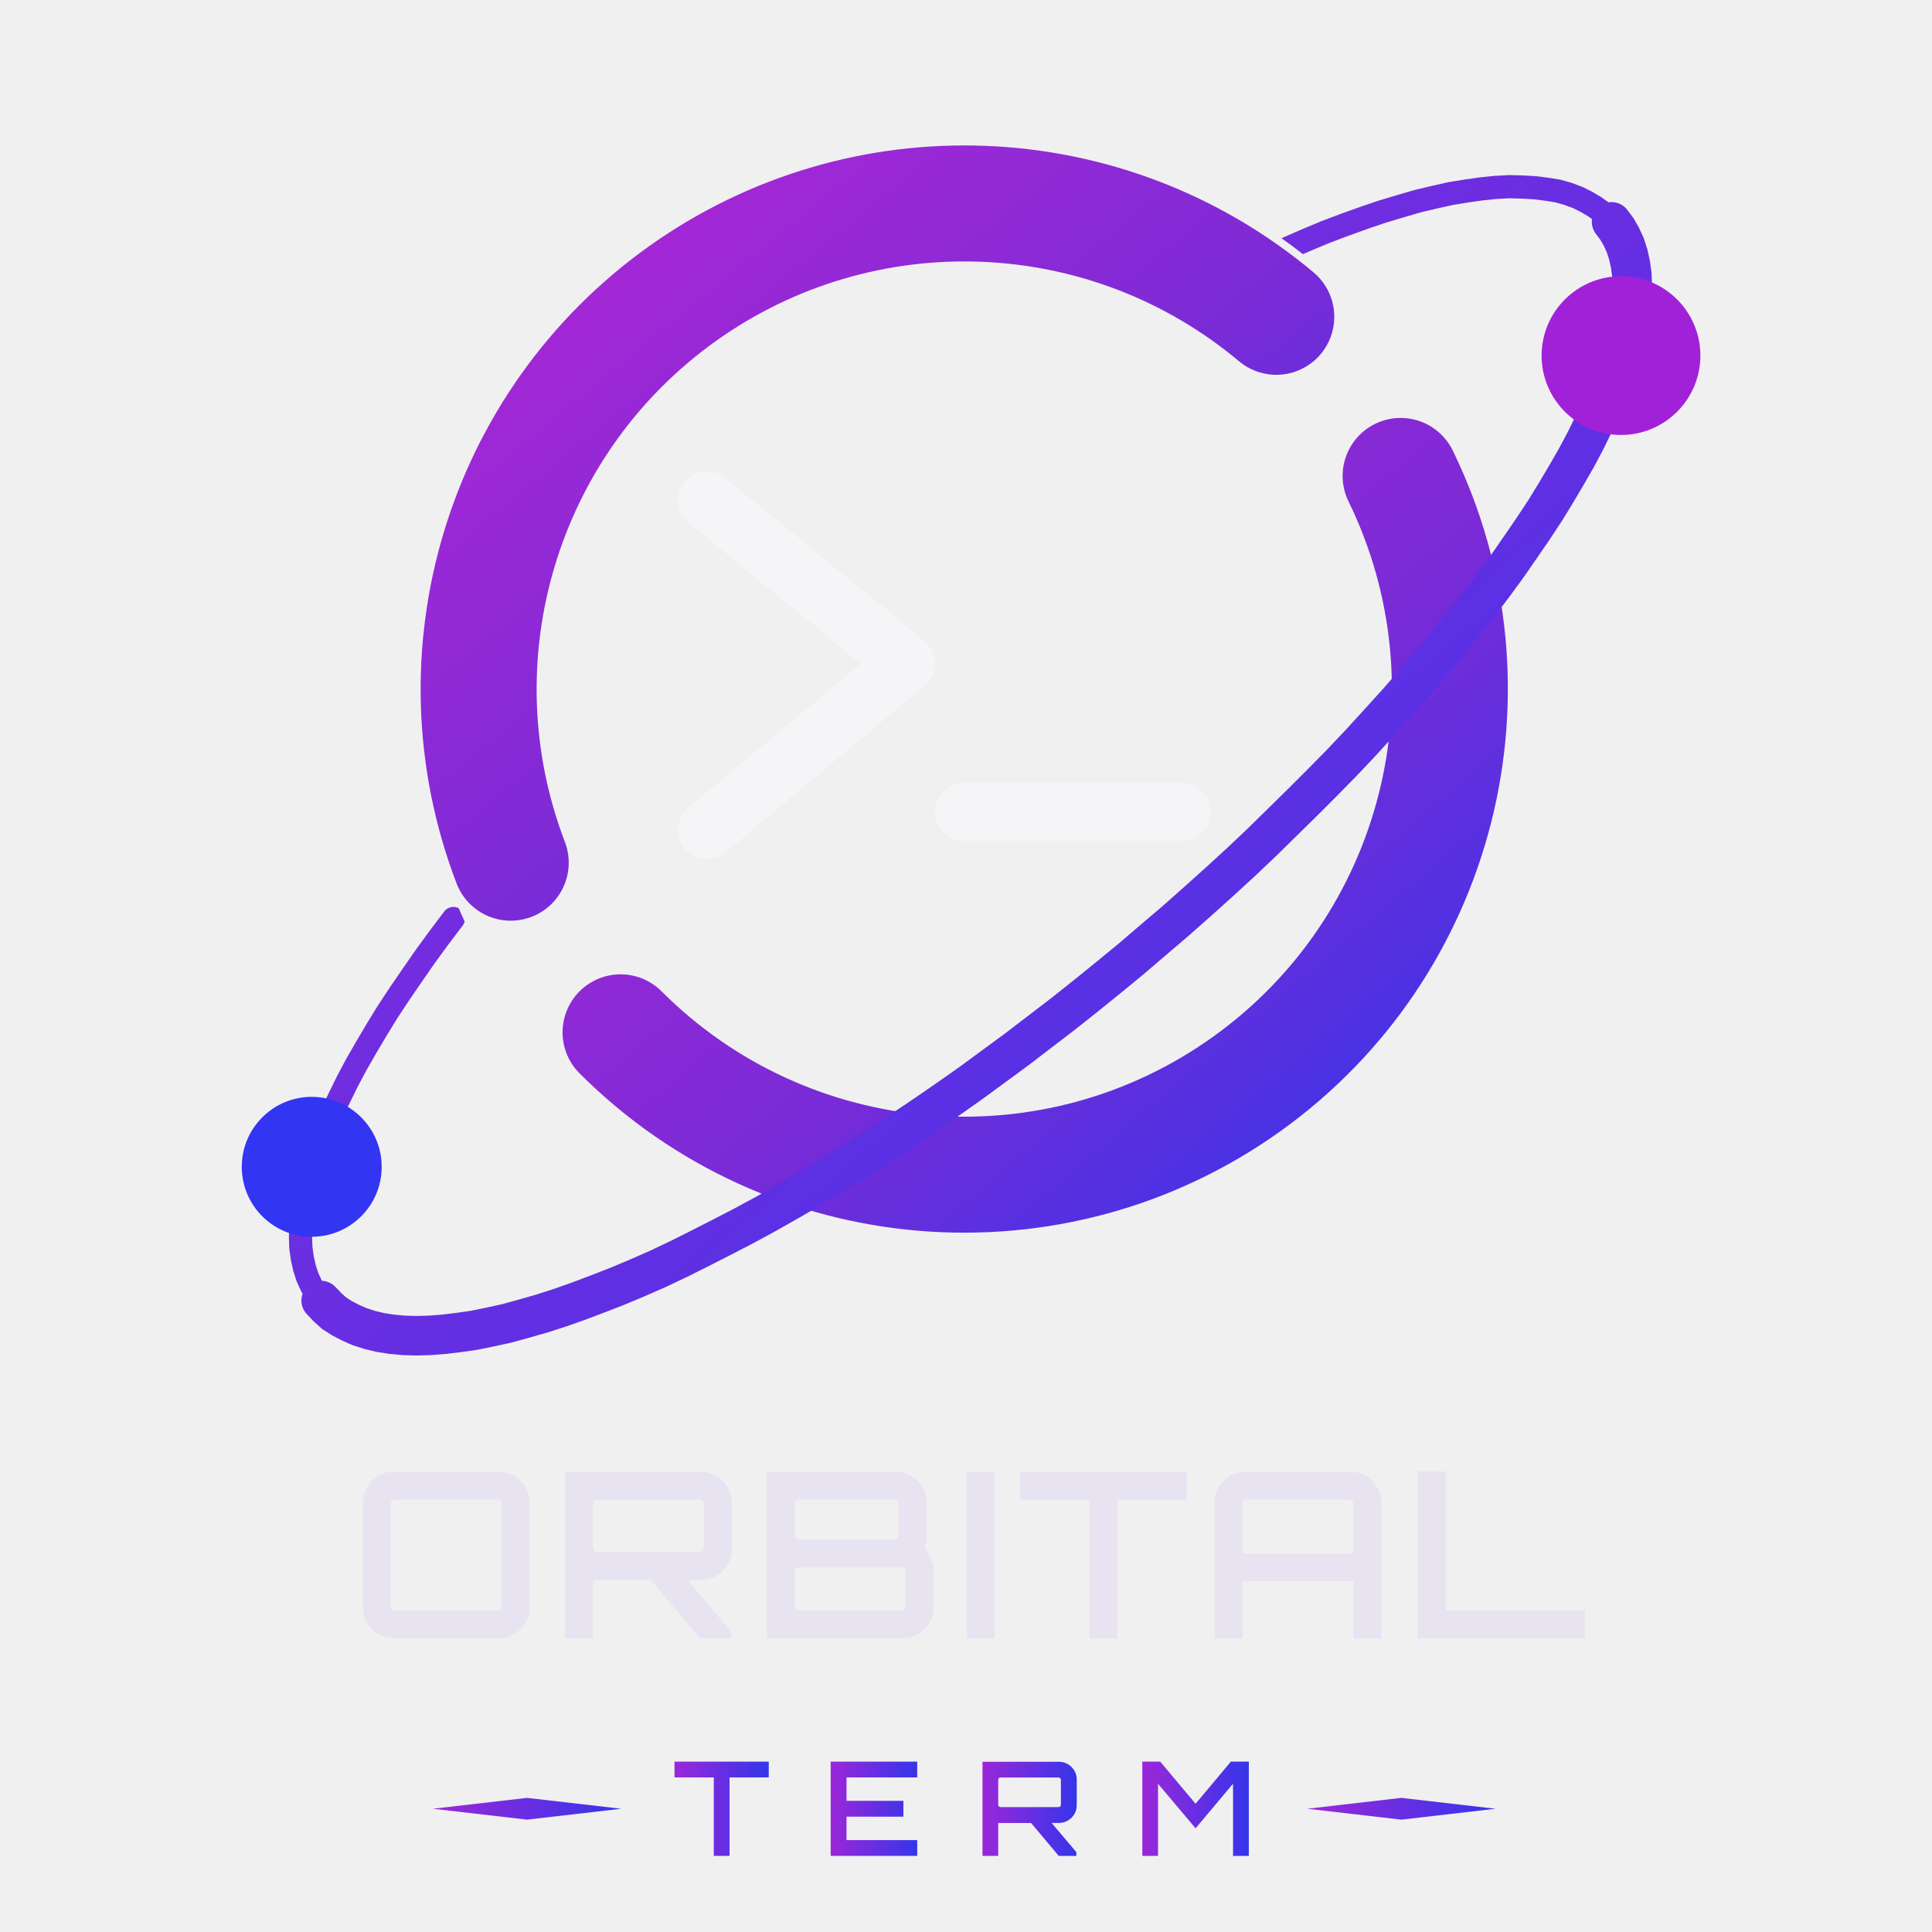
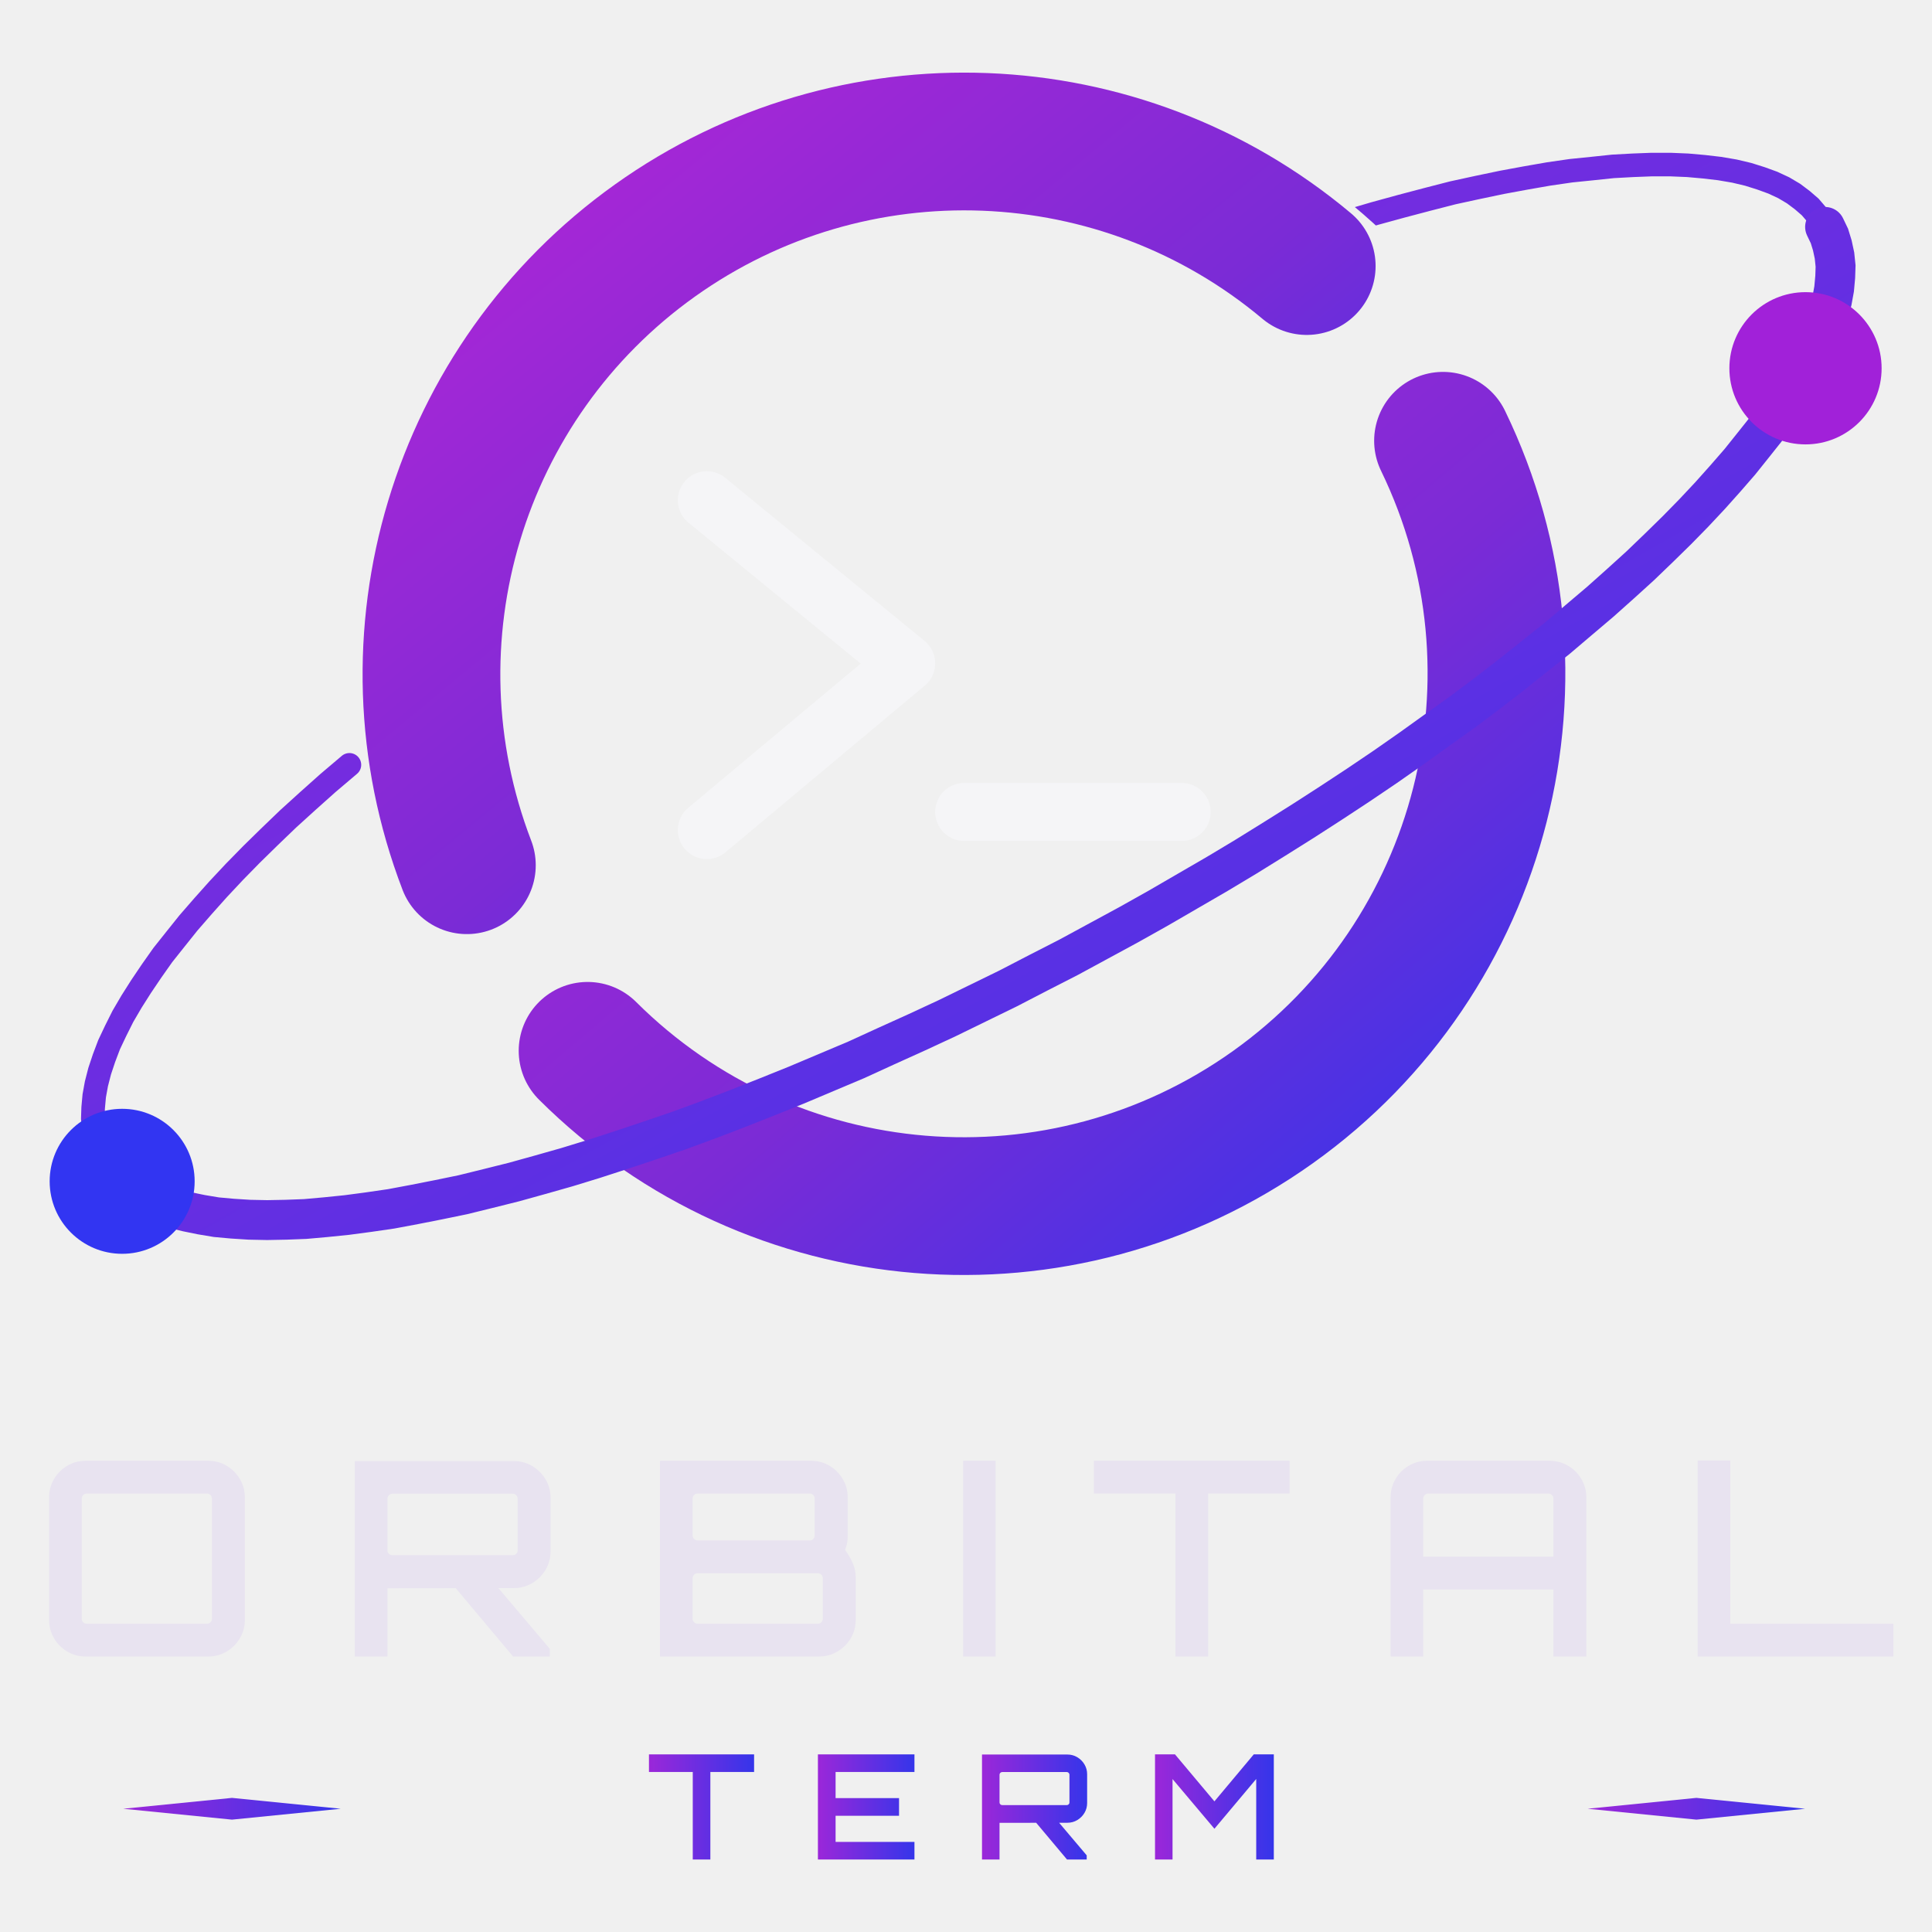
<svg xmlns="http://www.w3.org/2000/svg" viewBox="0 0 533 533" width="533" height="533">
  <defs>
    <linearGradient id="otRing" x1="0" y1="0" x2="1" y2="1">
      <stop offset="0" stop-color="#b026d6" />
      <stop offset="0.55" stop-color="#7b2bd6" />
      <stop offset="1" stop-color="#3535ea" />
    </linearGradient>
    <linearGradient id="otOrbit" x1="0" y1="0" x2="1" y2="1">
      <stop offset="0" stop-color="#9b27d9" />
      <stop offset="1" stop-color="#3535ea" />
    </linearGradient>
    <linearGradient id="otTerm" x1="0" y1="0" x2="1" y2="0">
      <stop offset="0" stop-color="#9b27d9" />
      <stop offset="1" stop-color="#3535ea" />
    </linearGradient>
    <mask id="pm">
      <rect width="533" height="533" fill="white" />
-       <circle cx="266" cy="190" r="152.0" fill="black" />
+       <circle cx="266" cy="186" r="168.0" fill="black" />
    </mask>
  </defs>
  <g mask="url(#pm)">
-     <path d="M88.6 358.8 L87.1 356.8 L85.9 354.7 L84.8 352.3 L84.0 349.8 L83.4 347.1 L83.0 344.2 L82.9 341.2 L83.0 338.0 L83.3 334.7 L83.8 331.2 L84.5 327.6 L85.5 323.8 L86.7 319.9 L88.1 315.8 L89.7 311.6 L91.5 307.3 L93.6 302.9 L95.8 298.4 L98.3 293.7 L101.0 289.0 L103.9 284.1 L106.9 279.2 L110.2 274.2 L113.7 269.1 L117.3 263.9 L121.1 258.7 L125.1 253.4 M331.4 80.0 L337.3 76.9 L343.2 74.0 L349.0 71.3 L354.7 68.7 L360.2 66.3 L365.7 64.0 L371.0 62.0 L376.3 60.1 L381.3 58.4 L386.3 56.9 L391.1 55.5 L395.7 54.4 L400.2 53.4 L404.5 52.7 L408.7 52.1 L412.6 51.7 L416.4 51.5 L420.1 51.6 L423.5 51.8 L426.7 52.2 L429.8 52.7 L432.6 53.5 L435.3 54.5 L437.7 55.7 L439.9 57.0 L442.0 58.5 L443.8 60.3" fill="none" stroke="url(#otOrbit)" stroke-width="6.4" stroke-linecap="round" />
+     <path d="M28.5 319.4 L27.3 316.9 L26.5 314.3 L25.9 311.5 L25.6 308.6 L25.7 305.6 L26.0 302.3 L26.6 299.0 L27.5 295.5 L28.7 291.9 L30.1 288.2 L31.9 284.4 L33.9 280.4 L36.3 276.3 L38.9 272.2 L41.8 267.9 L44.9 263.5 L48.4 259.1 L52.0 254.6 L56.0 250.0 L60.2 245.3 L64.7 240.5 L69.4 235.7 L74.3 230.9 L79.5 225.9 L84.9 221.0 L90.5 216.0 L96.4 211.0 M371.8 61.1 L379.3 58.9 L386.6 56.9 L393.8 55.0 L400.8 53.2 L407.7 51.7 L414.4 50.3 L420.9 49.1 L427.2 48.0 L433.4 47.1 L439.3 46.5 L445.0 45.9 L450.5 45.6 L455.7 45.4 L460.8 45.4 L465.6 45.6 L470.1 46.0 L474.4 46.5 L478.5 47.2 L482.3 48.1 L485.8 49.2 L489.1 50.4 L492.1 51.8 L494.8 53.4 L497.2 55.2 L499.4 57.1 L501.2 59.2 L502.8 61.4" fill="none" stroke="url(#otOrbit)" stroke-width="6.5" stroke-linecap="round" />
  </g>
-   <path d="M386.4 131.3 A134 134 0 0 1 171.2 284.8" fill="none" stroke="url(#otRing)" stroke-width="32" stroke-linecap="round" />
-   <path d="M140.9 238.0 A134 134 0 0 1 352.1 87.4" fill="none" stroke="url(#otRing)" stroke-width="32" stroke-linecap="round" />
+   <path d="M398.1 121.6 A147 147 0 0 1 162.1 289.9" fill="none" stroke="url(#otRing)" stroke-width="38" stroke-linecap="round" />
+   <path d="M128.8 238.7 A147 147 0 0 1 360.5 73.4" fill="none" stroke="url(#otRing)" stroke-width="38" stroke-linecap="round" />
  <g fill="none" stroke="#f5f5f7" stroke-width="16.0" stroke-linecap="round" stroke-linejoin="round">
    <path d="M195 138 L250 183 L195 229" />
    <path d="M266 224 L326 224" />
  </g>
-   <path d="M444.6 61.2 L446.1 63.2 L447.3 65.3 L448.4 67.7 L449.2 70.2 L449.8 72.9 L450.2 75.8 L450.3 78.8 L450.2 82.0 L449.9 85.3 L449.4 88.8 L448.7 92.4 L447.7 96.2 L446.5 100.1 L445.1 104.2 L443.5 108.4 L441.7 112.7 L439.6 117.1 L437.4 121.6 L434.9 126.3 L432.2 131.0 L429.3 135.9 L426.3 140.8 L423.0 145.8 L419.5 150.9 L415.9 156.1 L412.1 161.3 L408.1 166.6 L403.9 171.9 L399.5 177.3 L395.0 182.8 L390.4 188.2 L385.6 193.7 L380.6 199.2 L375.5 204.8 L370.3 210.3 L364.9 215.8 L359.4 221.3 L353.8 226.8 L348.2 232.3 L342.4 237.8 L336.5 243.2 L330.5 248.6 L324.4 254.0 L318.3 259.2 L312.1 264.5 L305.9 269.6 L299.6 274.7 L293.3 279.7 L286.9 284.6 L280.5 289.5 L274.1 294.2 L267.7 298.9 L261.3 303.4 L254.9 307.8 L248.5 312.1 L242.2 316.3 L235.8 320.3 L229.5 324.2 L223.3 328.0 L217.1 331.6 L210.9 335.1 L204.8 338.4 L198.8 341.5 L192.9 344.5 L187.1 347.4 L181.4 350.1 L175.7 352.6 L170.2 354.9 L164.8 357.0 L159.5 359.0 L154.4 360.8 L149.4 362.4 L144.5 363.8 L139.8 365.1 L135.2 366.1 L130.8 367.0 L126.6 367.6 L122.5 368.1 L118.6 368.4 L114.9 368.5 L111.4 368.4 L108.1 368.1 L104.9 367.6 L102.0 366.9 L99.2 366.0 L96.7 364.9 L94.4 363.7 L92.2 362.3 L90.3 360.6 L88.6 358.8" fill="none" stroke="url(#otOrbit)" stroke-width="10.9" stroke-linecap="round" />
-   <circle cx="447.2" cy="98.1" r="21.9" fill="#A121D9" />
-   <circle cx="86.0" cy="321.9" r="19.3" fill="#3235F2" />
+   <path d="M503.5 62.6 L504.7 65.1 L505.5 67.7 L506.1 70.5 L506.4 73.4 L506.3 76.4 L506.0 79.7 L505.4 83.0 L504.5 86.5 L503.3 90.1 L501.9 93.8 L500.1 97.6 L498.1 101.6 L495.7 105.7 L493.1 109.8 L490.2 114.1 L487.1 118.5 L483.6 122.9 L480.0 127.4 L476.0 132.0 L471.8 136.7 L467.3 141.5 L462.6 146.3 L457.7 151.1 L452.5 156.1 L447.1 161.0 L441.5 166.0 L435.6 171.0 L429.6 176.1 L423.3 181.1 L416.9 186.2 L410.3 191.3 L403.5 196.4 L396.5 201.4 L389.4 206.5 L382.1 211.6 L374.7 216.6 L367.1 221.6 L359.5 226.5 L351.7 231.4 L343.8 236.3 L335.8 241.1 L327.7 245.8 L319.6 250.5 L311.4 255.1 L303.1 259.6 L294.8 264.1 L286.4 268.4 L278.1 272.7 L269.7 276.8 L261.3 280.9 L252.9 284.8 L244.5 288.6 L236.2 292.4 L227.9 295.9 L219.6 299.4 L211.4 302.7 L203.3 305.9 L195.2 309.0 L187.3 311.9 L179.4 314.6 L171.6 317.2 L163.9 319.7 L156.4 322.0 L149.0 324.1 L141.8 326.1 L134.6 327.9 L127.7 329.6 L120.9 331.0 L114.3 332.3 L107.9 333.5 L101.7 334.4 L95.7 335.2 L89.8 335.8 L84.2 336.3 L78.9 336.5 L73.7 336.6 L68.8 336.5 L64.1 336.2 L59.7 335.8 L55.5 335.1 L51.6 334.3 L47.9 333.4 L44.5 332.2 L41.4 330.9 L38.5 329.4 L36.0 327.7 L33.7 325.9 L31.7 323.9 L29.9 321.7 L28.5 319.4" fill="none" stroke="url(#otOrbit)" stroke-width="11.0" stroke-linecap="round" />
+   <circle cx="498.1" cy="101.6" r="21" fill="#A121D9" />
+   <circle cx="33.7" cy="325.9" r="20" fill="#3235F2" />
  <g fill="#e8e3f0">
-     <path transform="translate(96.67,452.00) scale(0.06389,-0.06389)" d="M188.757 0Q151.804 0 121.01 18.108Q90.216 36.216 72.108 67.01Q54 97.804 54 134.757V585.243Q54 622.196 72.108 652.99Q90.216 683.784 121.01 701.892Q151.804 720 188.757 720H639.243Q675.998 720 706.627 701.892Q737.257 683.784 755.628 652.99Q774 622.196 774 585.243V134.757Q774 97.804 755.628 67.01Q737.257 36.216 706.627 18.108Q675.998 0 639.243 0ZM192.446 120.528H634.5Q642.067 120.528 647.506 125.967Q652.945 131.406 652.945 138.973V581.027Q652.945 588.594 647.506 594.033Q642.067 599.472 634.5 599.472H192.446Q184.879 599.472 179.44 594.033Q174.001 588.594 174.001 581.027V138.973Q174.001 131.406 179.44 125.967Q184.879 120.528 192.446 120.528Z" />
-     <path transform="translate(152.33,452.00) scale(0.06389,-0.06389)" d="M638.175 0 416.878 263.662H574.001L773.108 28.406V0ZM56 0V719H640.716Q677.669 719 708.463 700.655Q739.257 682.311 757.628 651.621Q776 620.932 776 584.243V386.419Q776 349.73 757.628 319.04Q739.257 288.351 708.463 270.006Q677.669 251.662 640.716 251.662L176.001 251.135V0ZM194.446 372.663H636.5Q644.067 372.663 649.506 377.865Q654.945 383.068 654.945 390.635V580.554Q654.945 588.121 649.506 593.56Q644.067 598.999 636.5 598.999H194.446Q186.879 598.999 181.44 593.56Q176.001 588.121 176.001 580.554V390.635Q176.001 383.068 181.44 377.865Q186.879 372.663 194.446 372.663Z" />
-     <path transform="translate(207.79,452.00) scale(0.06389,-0.06389)" d="M59 0V720H614.824Q651.579 720 682.208 701.892Q712.838 683.784 731.209 652.99Q749.581 622.196 749.581 585.243V441.73Q749.581 428.257 747.135 415.811Q744.689 403.365 739.743 392.419Q758.054 366.797 768.527 342.27Q779 317.743 779 292.743V134.757Q779 97.804 760.628 67.01Q742.257 36.216 711.463 18.108Q680.669 0 643.716 0H59ZM197.446 120.528H639.5Q647.067 120.528 652.506 125.967Q657.945 131.406 657.945 138.973V288Q657.945 295.567 652.506 301.006Q647.067 306.445 639.5 306.445H197.446Q189.879 306.445 184.44 301.006Q179.001 295.567 179.001 288V138.973Q179.001 131.406 184.44 125.967Q189.879 120.528 197.446 120.528ZM197.446 426.973H610.081Q617.648 426.973 622.851 432.412Q628.053 437.852 628.053 445.419V581.027Q628.053 588.594 622.851 594.033Q617.648 599.472 610.081 599.472H197.446Q189.879 599.472 184.44 594.033Q179.001 588.594 179.001 581.027V445.419Q179.001 437.852 184.44 432.412Q189.879 426.973 197.446 426.973Z" />
-     <path transform="translate(263.71,452.00) scale(0.06389,-0.06389)" d="M47.554 0V720H166.973V0Z" />
-     <path transform="translate(280.14,452.00) scale(0.06389,-0.06389)" d="M319.973 0V599.472H20V720H740V599.472H440.5V0Z" />
-     <path transform="translate(331.39,452.00) scale(0.06389,-0.06389)" d="M58 0V585.243Q58 622.196 76.108 652.99Q94.216 683.784 125.01 701.892Q155.804 720 192.757 720H642.716Q679.669 720 710.463 701.892Q741.257 683.784 759.628 652.99Q778 622.196 778 585.243V0H656.945V246.662H178.001V0H58ZM178.001 367.19H656.945V581.027Q656.945 588.594 651.506 594.033Q646.067 599.472 638.5 599.472H196.446Q188.879 599.472 183.44 594.033Q178.001 588.594 178.001 581.027V367.19Z" />
-     <path transform="translate(387.56,452.00) scale(0.06389,-0.06389)" d="M57 0V721H177.001V120.528H777V0Z" />
+     <path transform="translate(9.50,457.00) scale(0.075,-0.075)" d="M188.757 0Q151.804 0 121.01 18.108Q90.216 36.216 72.108 67.01Q54 97.804 54 134.757V585.243Q54 622.196 72.108 652.99Q90.216 683.784 121.01 701.892Q151.804 720 188.757 720H639.243Q675.998 720 706.627 701.892Q737.257 683.784 755.628 652.99Q774 622.196 774 585.243V134.757Q774 97.804 755.628 67.01Q737.257 36.216 706.627 18.108Q675.998 0 639.243 0ZM192.446 120.528H634.5Q642.067 120.528 647.506 125.967Q652.945 131.406 652.945 138.973V581.027Q652.945 588.594 647.506 594.033Q642.067 599.472 634.5 599.472H192.446Q184.879 599.472 179.44 594.033Q174.001 588.594 174.001 581.027V138.973Q174.001 131.406 179.44 125.967Q184.879 120.528 192.446 120.528Z" />
+     <path transform="translate(93.69,457.00) scale(0.075,-0.075)" d="M638.175 0 416.878 263.662H574.001L773.108 28.406V0ZM56 0V719H640.716Q677.669 719 708.463 700.655Q739.257 682.311 757.628 651.621Q776 620.932 776 584.243V386.419Q776 349.73 757.628 319.04Q739.257 288.351 708.463 270.006Q677.669 251.662 640.716 251.662L176.001 251.135V0ZM194.446 372.663H636.5Q644.067 372.663 649.506 377.865Q654.945 383.068 654.945 390.635V580.554Q654.945 588.121 649.506 593.56Q644.067 598.999 636.5 598.999H194.446Q186.879 598.999 181.44 593.56Q176.001 588.121 176.001 580.554V390.635Q176.001 383.068 181.44 377.865Q186.879 372.663 194.446 372.663Z" />
+     <path transform="translate(177.65,457.00) scale(0.075,-0.075)" d="M59 0V720H614.824Q651.579 720 682.208 701.892Q712.838 683.784 731.209 652.99Q749.581 622.196 749.581 585.243V441.73Q749.581 428.257 747.135 415.811Q744.689 403.365 739.743 392.419Q758.054 366.797 768.527 342.27Q779 317.743 779 292.743V134.757Q779 97.804 760.628 67.01Q742.257 36.216 711.463 18.108Q680.669 0 643.716 0H59ZM197.446 120.528H639.5Q647.067 120.528 652.506 125.967Q657.945 131.406 657.945 138.973V288Q657.945 295.567 652.506 301.006Q647.067 306.445 639.5 306.445H197.446Q189.879 306.445 184.44 301.006Q179.001 295.567 179.001 288V138.973Q179.001 131.406 184.44 125.967Q189.879 120.528 197.446 120.528ZM197.446 426.973H610.081Q617.648 426.973 622.851 432.412Q628.053 437.852 628.053 445.419V581.027Q628.053 588.594 622.851 594.033Q617.648 599.472 610.081 599.472H197.446Q189.879 599.472 184.44 594.033Q179.001 588.594 179.001 581.027V445.419Q179.001 437.852 184.44 432.412Q189.879 426.973 197.446 426.973Z" />
+     <path transform="translate(262.14,457.00) scale(0.075,-0.075)" d="M47.554 0V720H166.973V0Z" />
+     <path transform="translate(300.27,457.00) scale(0.075,-0.075)" d="M319.973 0V599.472H20V720H740V599.472H440.5V0Z" />
+     <path transform="translate(379.29,457.00) scale(0.075,-0.075)" d="M58 0V585.243Q58 622.196 76.108 652.99Q94.216 683.784 125.01 701.892Q155.804 720 192.757 720H642.716Q679.669 720 710.463 701.892Q741.257 683.784 759.628 652.99Q778 622.196 778 585.243V0H656.945V246.662H178.001V0H58ZM178.001 367.19H656.945V581.027Q656.945 588.594 651.506 594.033Q646.067 599.472 638.5 599.472H196.446Q188.879 599.472 183.44 594.033Q178.001 588.594 178.001 581.027V367.19Z" />
+     <path transform="translate(464.07,457.00) scale(0.075,-0.075)" d="M57 0V721H177.001V120.528H777V0Z" />
  </g>
  <g fill="url(#otTerm)">
-     <path transform="translate(185.36,512.00) scale(0.03611,-0.03611)" d="M319.973 0V599.472H20V720H740V599.472H440.5V0Z" />
-     <path transform="translate(227.07,512.00) scale(0.03611,-0.03611)" d="M58 0V720H719.216V599.472H179.055V420.5H613.595V299.5H179.055V120.528H719.216V0Z" />
-     <path transform="translate(269.03,512.00) scale(0.03611,-0.03611)" d="M638.175 0 416.878 263.662H574.001L773.108 28.406V0ZM56 0V719H640.716Q677.669 719 708.463 700.655Q739.257 682.311 757.628 651.621Q776 620.932 776 584.243V386.419Q776 349.73 757.628 319.04Q739.257 288.351 708.463 270.006Q677.669 251.662 640.716 251.662L176.001 251.135V0ZM194.446 372.663H636.5Q644.067 372.663 649.506 377.865Q654.945 383.068 654.945 390.635V580.554Q654.945 588.121 649.506 593.56Q644.067 598.999 636.5 598.999H194.446Q186.879 598.999 181.44 593.56Q176.001 588.121 176.001 580.554V390.635Q176.001 383.068 181.44 377.865Q186.879 372.663 194.446 372.663Z" />
-     <path transform="translate(313.12,512.00) scale(0.03611,-0.03611)" d="M56 0V720H192.825L462.838 398.258L732.324 720H869.676V0H749.148V551.579L462.838 210.648L176.001 551.052V0Z" />
+     <path transform="translate(178.23,513.00) scale(0.04028,-0.04028)" d="M319.973 0V599.472H20V720H740V599.472H440.5V0Z" />
+     <path transform="translate(223.31,513.00) scale(0.04028,-0.04028)" d="M58 0V720H719.216V599.472H179.055V420.5H613.595V299.5H179.055V120.528H719.216V0Z" />
+     <path transform="translate(268.66,513.00) scale(0.04028,-0.04028)" d="M638.175 0 416.878 263.662H574.001L773.108 28.406V0ZM56 0V719H640.716Q677.669 719 708.463 700.655Q739.257 682.311 757.628 651.621Q776 620.932 776 584.243V386.419Q776 349.73 757.628 319.04Q739.257 288.351 708.463 270.006Q677.669 251.662 640.716 251.662L176.001 251.135V0ZM194.446 372.663H636.5Q644.067 372.663 649.506 377.865Q654.945 383.068 654.945 390.635V580.554Q654.945 588.121 649.506 593.56Q644.067 598.999 636.5 598.999H194.446Q186.879 598.999 181.44 593.56Q176.001 588.121 176.001 580.554V390.635Q176.001 383.068 181.44 377.865Q186.879 372.663 194.446 372.663Z" />
+     <path transform="translate(316.39,513.00) scale(0.04028,-0.04028)" d="M56 0V720H192.825L462.838 398.258L732.324 720H869.676V0H749.148V551.579L462.838 210.648L176.001 551.052V0Z" />
  </g>
-   <path d="M119.4 499 L145.4 496 L171.4 499 L145.4 502 Z" fill="url(#otTerm)" />
-   <path d="M360.6 499 L386.6 496 L412.6 499 L386.6 502 Z" fill="url(#otTerm)" />
+   <path d="M34.0 499 L64.0 496 L94.0 499 L64.0 502 Z" fill="url(#otTerm)" />
+   <path d="M438.0 499 L468.0 496 L498.0 499 L468.0 502 Z" fill="url(#otTerm)" />
</svg>
